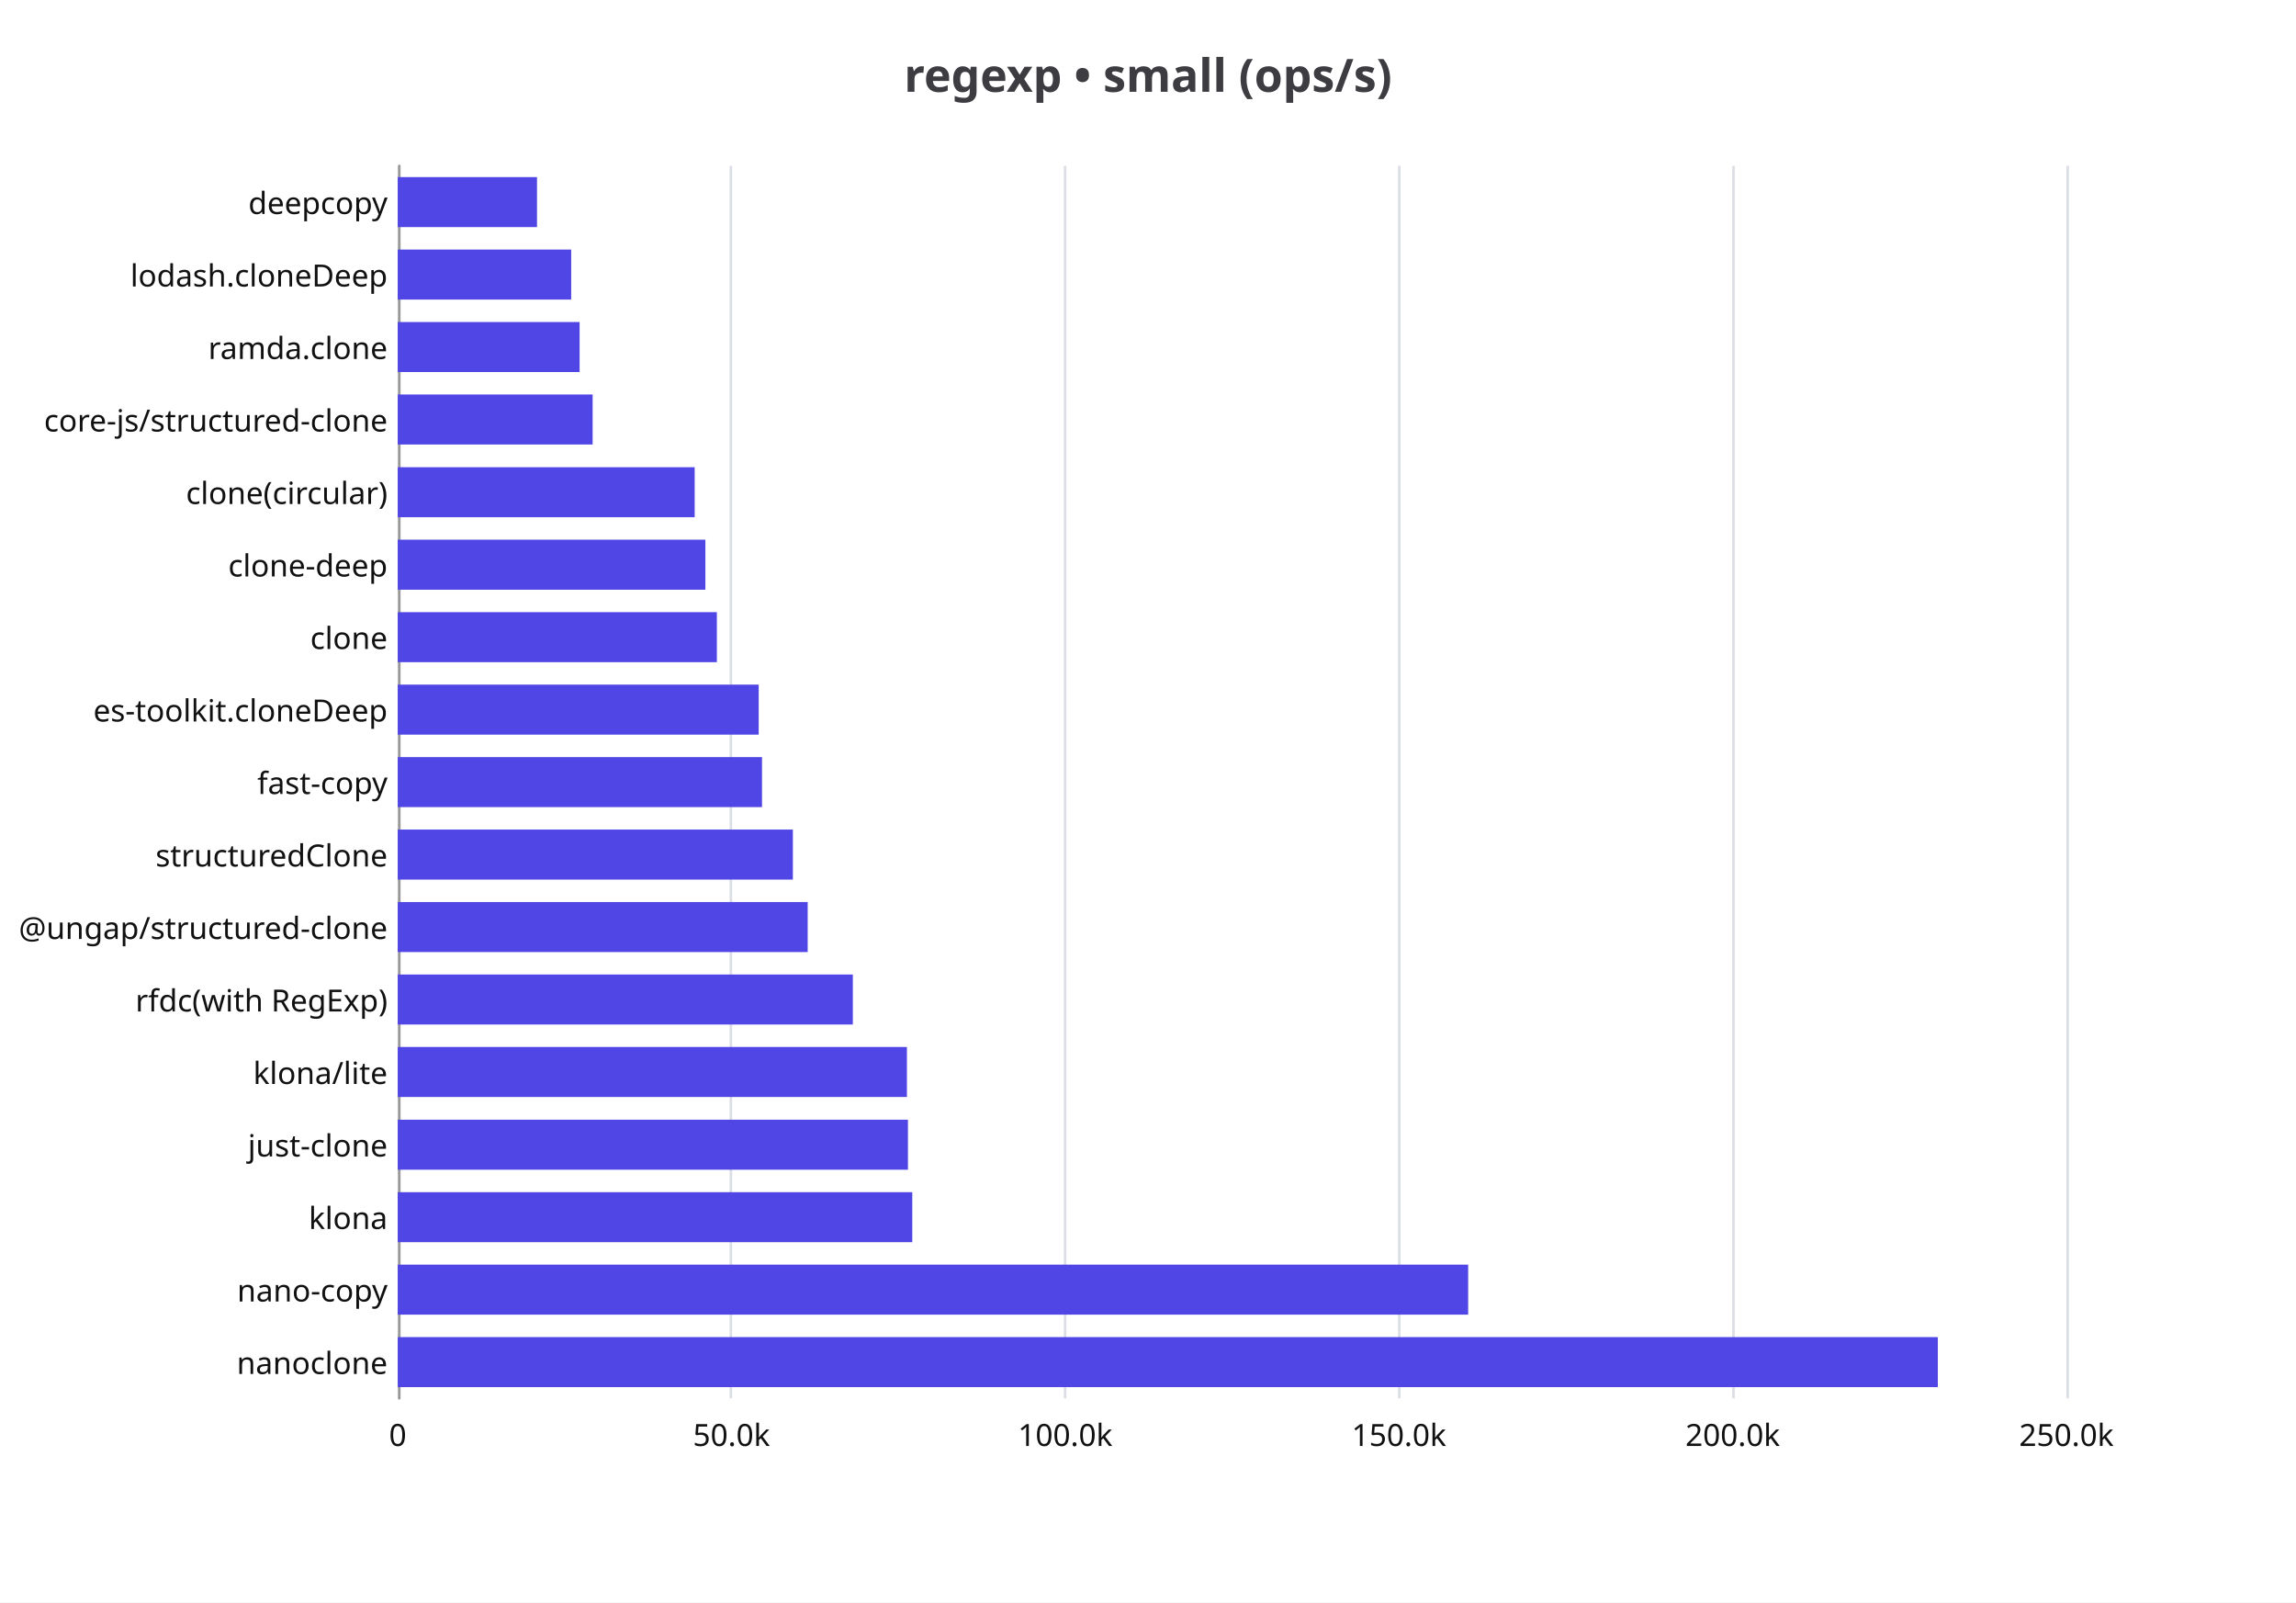
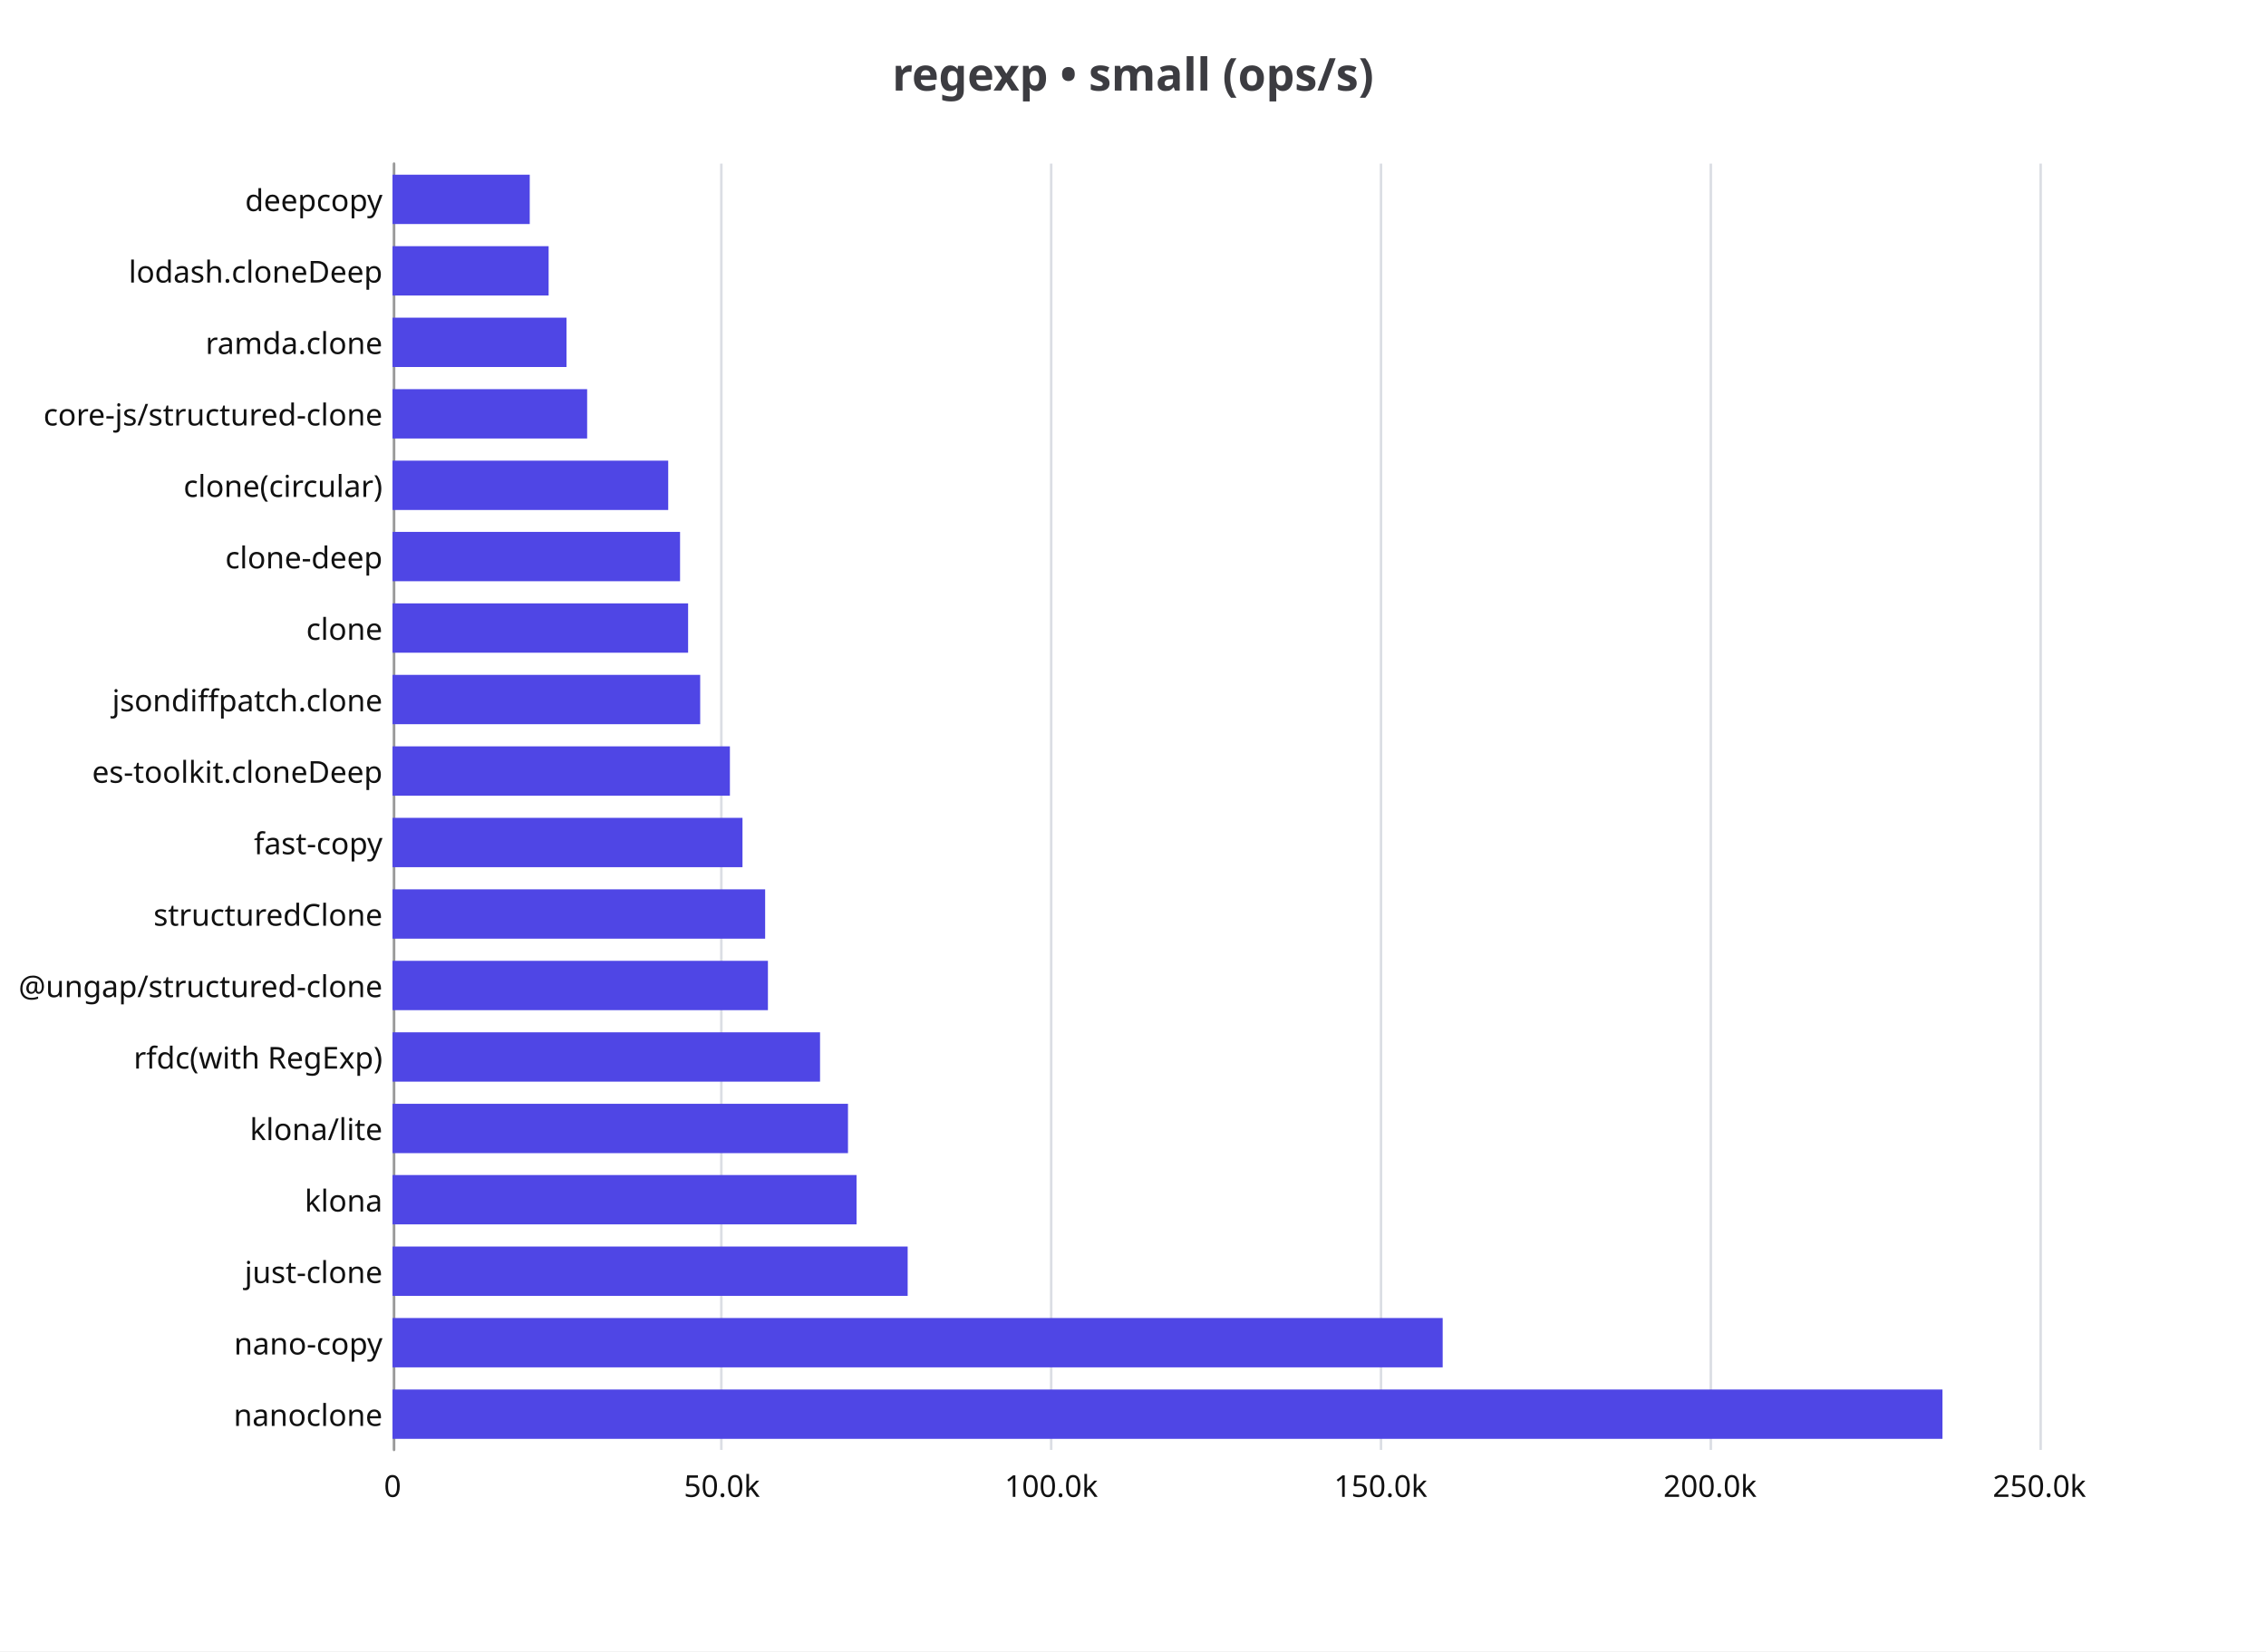
- <svg xmlns="http://www.w3.org/2000/svg" width="900" height="628" version="1.1" baseProfile="full" viewBox="0 0 900 628">
-   <rect width="900" height="628" x="0" y="0" fill="#ffffff" />
-   <path d="M156.5 65L156.5 548" fill="none" pointer-events="visible" stroke="#dbdee4" class="zr4-cls-8" />
-   <path d="M286.5 65L286.5 548" fill="none" pointer-events="visible" stroke="#dbdee4" class="zr4-cls-8" />
-   <path d="M417.5 65L417.5 548" fill="none" pointer-events="visible" stroke="#dbdee4" class="zr4-cls-8" />
-   <path d="M548.5 65L548.5 548" fill="none" pointer-events="visible" stroke="#dbdee4" class="zr4-cls-8" />
-   <path d="M679.5 65L679.5 548" fill="none" pointer-events="visible" stroke="#dbdee4" class="zr4-cls-8" />
-   <path d="M810.5 65L810.5 548" fill="none" pointer-events="visible" stroke="#dbdee4" class="zr4-cls-8" />
-   <path d="M156.5 548L156.5 65" fill="none" pointer-events="visible" stroke="#999" stroke-linecap="round" class="zr4-cls-8" />
-   <text dominant-baseline="central" text-anchor="end" style="font-size:12px;font-family:Microsoft YaHei;" xml:space="preserve" transform="translate(151.92 533.7941)" fill="#111">    nanoclone</text>
-   <text dominant-baseline="central" text-anchor="end" style="font-size:12px;font-family:Microsoft YaHei;" xml:space="preserve" transform="translate(151.92 505.3824)" fill="#111">    nano-copy</text>
-   <text dominant-baseline="central" text-anchor="end" style="font-size:12px;font-family:Microsoft YaHei;" xml:space="preserve" transform="translate(151.92 476.9706)" fill="#111">    klona</text>
-   <text dominant-baseline="central" text-anchor="end" style="font-size:12px;font-family:Microsoft YaHei;" xml:space="preserve" transform="translate(151.92 448.5588)" fill="#111">    just-clone</text>
-   <text dominant-baseline="central" text-anchor="end" style="font-size:12px;font-family:Microsoft YaHei;" xml:space="preserve" transform="translate(151.92 420.1471)" fill="#111">    klona/lite</text>
-   <text dominant-baseline="central" text-anchor="end" style="font-size:12px;font-family:Microsoft YaHei;" xml:space="preserve" transform="translate(151.92 391.7353)" fill="#111">    rfdc(with RegExp)</text>
-   <text dominant-baseline="central" text-anchor="end" style="font-size:12px;font-family:Microsoft YaHei;" xml:space="preserve" transform="translate(151.92 363.3235)" fill="#111">    @ungap/structured-clone</text>
-   <text dominant-baseline="central" text-anchor="end" style="font-size:12px;font-family:Microsoft YaHei;" xml:space="preserve" transform="translate(151.92 334.9118)" fill="#111">    structuredClone</text>
-   <text dominant-baseline="central" text-anchor="end" style="font-size:12px;font-family:Microsoft YaHei;" xml:space="preserve" transform="translate(151.92 306.5)" fill="#111">    fast-copy</text>
-   <text dominant-baseline="central" text-anchor="end" style="font-size:12px;font-family:Microsoft YaHei;" xml:space="preserve" transform="translate(151.92 278.0882)" fill="#111">    es-toolkit.cloneDeep</text>
-   <text dominant-baseline="central" text-anchor="end" style="font-size:12px;font-family:Microsoft YaHei;" xml:space="preserve" transform="translate(151.92 249.6765)" fill="#111">    clone</text>
-   <text dominant-baseline="central" text-anchor="end" style="font-size:12px;font-family:Microsoft YaHei;" xml:space="preserve" transform="translate(151.92 221.2647)" fill="#111">    clone-deep</text>
-   <text dominant-baseline="central" text-anchor="end" style="font-size:12px;font-family:Microsoft YaHei;" xml:space="preserve" transform="translate(151.92 192.8529)" fill="#111">    clone(circular)</text>
-   <text dominant-baseline="central" text-anchor="end" style="font-size:12px;font-family:Microsoft YaHei;" xml:space="preserve" transform="translate(151.92 164.4412)" fill="#111">    core-js/structured-clone</text>
-   <text dominant-baseline="central" text-anchor="end" style="font-size:12px;font-family:Microsoft YaHei;" xml:space="preserve" transform="translate(151.92 136.0294)" fill="#111">    ramda.clone</text>
-   <text dominant-baseline="central" text-anchor="end" style="font-size:12px;font-family:Microsoft YaHei;" xml:space="preserve" transform="translate(151.92 107.6176)" fill="#111">    lodash.cloneDeep</text>
-   <text dominant-baseline="central" text-anchor="end" style="font-size:12px;font-family:Microsoft YaHei;" xml:space="preserve" transform="translate(151.92 79.2059)" fill="#111">    deepcopy</text>
-   <text dominant-baseline="central" text-anchor="middle" style="font-size:12px;font-family:Microsoft YaHei;" y="6" transform="translate(155.92 556)" fill="#111">0</text>
-   <text dominant-baseline="central" text-anchor="middle" style="font-size:12px;font-family:Microsoft YaHei;" y="6" transform="translate(286.736 556)" fill="#111">50.0k</text>
-   <text dominant-baseline="central" text-anchor="middle" style="font-size:12px;font-family:Microsoft YaHei;" y="6" transform="translate(417.552 556)" fill="#111">100.0k</text>
-   <text dominant-baseline="central" text-anchor="middle" style="font-size:12px;font-family:Microsoft YaHei;" y="6" transform="translate(548.368 556)" fill="#111">150.0k</text>
-   <text dominant-baseline="central" text-anchor="middle" style="font-size:12px;font-family:Microsoft YaHei;" y="6" transform="translate(679.184 556)" fill="#111">200.0k</text>
-   <text dominant-baseline="central" text-anchor="middle" style="font-size:12px;font-family:Microsoft YaHei;" y="6" transform="translate(810 556)" fill="#111">250.0k</text>
-   <path d="M155.9 524l603.7 0l0 19.6l-603.7 0Z" fill="#4F46E5" ecmeta_series_index="0" ecmeta_data_index="0" ecmeta_ssr_type="chart" class="zr4-cls-9" />
-   <path d="M155.9 495.6l419.6 0l0 19.6l-419.6 0Z" fill="#4F46E5" ecmeta_series_index="0" ecmeta_data_index="1" ecmeta_ssr_type="chart" class="zr4-cls-9" />
-   <path d="M155.9 467.2l201.7 0l0 19.6l-201.7 0Z" fill="#4F46E5" ecmeta_series_index="0" ecmeta_data_index="2" ecmeta_ssr_type="chart" class="zr4-cls-9" />
-   <path d="M155.9 438.8l200 0l0 19.6l-200 0Z" fill="#4F46E5" ecmeta_series_index="0" ecmeta_data_index="3" ecmeta_ssr_type="chart" class="zr4-cls-9" />
-   <path d="M155.9 410.3l199.6 0l0 19.6l-199.6 0Z" fill="#4F46E5" ecmeta_series_index="0" ecmeta_data_index="4" ecmeta_ssr_type="chart" class="zr4-cls-9" />
-   <path d="M155.9 381.9l178.4 0l0 19.6l-178.4 0Z" fill="#4F46E5" ecmeta_series_index="0" ecmeta_data_index="5" ecmeta_ssr_type="chart" class="zr4-cls-9" />
-   <path d="M155.9 353.5l160.7 0l0 19.6l-160.7 0Z" fill="#4F46E5" ecmeta_series_index="0" ecmeta_data_index="6" ecmeta_ssr_type="chart" class="zr4-cls-9" />
-   <path d="M155.9 325.1l154.9 0l0 19.6l-154.9 0Z" fill="#4F46E5" ecmeta_series_index="0" ecmeta_data_index="7" ecmeta_ssr_type="chart" class="zr4-cls-9" />
-   <path d="M155.9 296.7l142.8 0l0 19.6l-142.8 0Z" fill="#4F46E5" ecmeta_series_index="0" ecmeta_data_index="8" ecmeta_ssr_type="chart" class="zr4-cls-9" />
-   <path d="M155.9 268.3l141.5 0l0 19.6l-141.5 0Z" fill="#4F46E5" ecmeta_series_index="0" ecmeta_data_index="9" ecmeta_ssr_type="chart" class="zr4-cls-9" />
-   <path d="M155.9 239.9l125.1 0l0 19.6l-125.1 0Z" fill="#4F46E5" ecmeta_series_index="0" ecmeta_data_index="10" ecmeta_ssr_type="chart" class="zr4-cls-9" />
-   <path d="M155.9 211.5l120.6 0l0 19.6l-120.6 0Z" fill="#4F46E5" ecmeta_series_index="0" ecmeta_data_index="11" ecmeta_ssr_type="chart" class="zr4-cls-9" />
-   <path d="M155.9 183.1l116.4 0l0 19.6l-116.4 0Z" fill="#4F46E5" ecmeta_series_index="0" ecmeta_data_index="12" ecmeta_ssr_type="chart" class="zr4-cls-9" />
-   <path d="M155.9 154.6l76.4 0l0 19.6l-76.4 0Z" fill="#4F46E5" ecmeta_series_index="0" ecmeta_data_index="13" ecmeta_ssr_type="chart" class="zr4-cls-9" />
-   <path d="M155.9 126.2l71.3 0l0 19.6l-71.3 0Z" fill="#4F46E5" ecmeta_series_index="0" ecmeta_data_index="14" ecmeta_ssr_type="chart" class="zr4-cls-9" />
-   <path d="M155.9 97.8l68 0l0 19.6l-68 0Z" fill="#4F46E5" ecmeta_series_index="0" ecmeta_data_index="15" ecmeta_ssr_type="chart" class="zr4-cls-9" />
-   <path d="M155.9 69.4l54.6 0l0 19.6l-54.6 0Z" fill="#4F46E5" ecmeta_series_index="0" ecmeta_data_index="16" ecmeta_ssr_type="chart" class="zr4-cls-9" />
+ <svg xmlns="http://www.w3.org/2000/svg" width="900" height="656" version="1.1" baseProfile="full" viewBox="0 0 900 656">
+   <rect width="900" height="656" x="0" y="0" fill="#ffffff" />
+   <path d="M156.5 65L156.5 576" fill="none" pointer-events="visible" stroke="#dbdee4" class="zr4-cls-8" />
+   <path d="M286.5 65L286.5 576" fill="none" pointer-events="visible" stroke="#dbdee4" class="zr4-cls-8" />
+   <path d="M417.5 65L417.5 576" fill="none" pointer-events="visible" stroke="#dbdee4" class="zr4-cls-8" />
+   <path d="M548.5 65L548.5 576" fill="none" pointer-events="visible" stroke="#dbdee4" class="zr4-cls-8" />
+   <path d="M679.5 65L679.5 576" fill="none" pointer-events="visible" stroke="#dbdee4" class="zr4-cls-8" />
+   <path d="M810.5 65L810.5 576" fill="none" pointer-events="visible" stroke="#dbdee4" class="zr4-cls-8" />
+   <path d="M156.5 576L156.5 65" fill="none" pointer-events="visible" stroke="#999" stroke-linecap="round" class="zr4-cls-8" />
+   <text dominant-baseline="central" text-anchor="end" style="font-size:12px;font-family:Microsoft YaHei;" xml:space="preserve" transform="translate(151.92 561.8056)" fill="#111">    nanoclone</text>
+   <text dominant-baseline="central" text-anchor="end" style="font-size:12px;font-family:Microsoft YaHei;" xml:space="preserve" transform="translate(151.92 533.4167)" fill="#111">    nano-copy</text>
+   <text dominant-baseline="central" text-anchor="end" style="font-size:12px;font-family:Microsoft YaHei;" xml:space="preserve" transform="translate(151.92 505.0278)" fill="#111">    just-clone</text>
+   <text dominant-baseline="central" text-anchor="end" style="font-size:12px;font-family:Microsoft YaHei;" xml:space="preserve" transform="translate(151.92 476.6389)" fill="#111">    klona</text>
+   <text dominant-baseline="central" text-anchor="end" style="font-size:12px;font-family:Microsoft YaHei;" xml:space="preserve" transform="translate(151.92 448.25)" fill="#111">    klona/lite</text>
+   <text dominant-baseline="central" text-anchor="end" style="font-size:12px;font-family:Microsoft YaHei;" xml:space="preserve" transform="translate(151.92 419.8611)" fill="#111">    rfdc(with RegExp)</text>
+   <text dominant-baseline="central" text-anchor="end" style="font-size:12px;font-family:Microsoft YaHei;" xml:space="preserve" transform="translate(151.92 391.4722)" fill="#111">    @ungap/structured-clone</text>
+   <text dominant-baseline="central" text-anchor="end" style="font-size:12px;font-family:Microsoft YaHei;" xml:space="preserve" transform="translate(151.92 363.0833)" fill="#111">    structuredClone</text>
+   <text dominant-baseline="central" text-anchor="end" style="font-size:12px;font-family:Microsoft YaHei;" xml:space="preserve" transform="translate(151.92 334.6944)" fill="#111">    fast-copy</text>
+   <text dominant-baseline="central" text-anchor="end" style="font-size:12px;font-family:Microsoft YaHei;" xml:space="preserve" transform="translate(151.92 306.3056)" fill="#111">    es-toolkit.cloneDeep</text>
+   <text dominant-baseline="central" text-anchor="end" style="font-size:12px;font-family:Microsoft YaHei;" xml:space="preserve" transform="translate(151.92 277.9167)" fill="#111">    jsondiffpatch.clone</text>
+   <text dominant-baseline="central" text-anchor="end" style="font-size:12px;font-family:Microsoft YaHei;" xml:space="preserve" transform="translate(151.92 249.5278)" fill="#111">    clone</text>
+   <text dominant-baseline="central" text-anchor="end" style="font-size:12px;font-family:Microsoft YaHei;" xml:space="preserve" transform="translate(151.92 221.1389)" fill="#111">    clone-deep</text>
+   <text dominant-baseline="central" text-anchor="end" style="font-size:12px;font-family:Microsoft YaHei;" xml:space="preserve" transform="translate(151.92 192.75)" fill="#111">    clone(circular)</text>
+   <text dominant-baseline="central" text-anchor="end" style="font-size:12px;font-family:Microsoft YaHei;" xml:space="preserve" transform="translate(151.92 164.3611)" fill="#111">    core-js/structured-clone</text>
+   <text dominant-baseline="central" text-anchor="end" style="font-size:12px;font-family:Microsoft YaHei;" xml:space="preserve" transform="translate(151.92 135.9722)" fill="#111">    ramda.clone</text>
+   <text dominant-baseline="central" text-anchor="end" style="font-size:12px;font-family:Microsoft YaHei;" xml:space="preserve" transform="translate(151.92 107.5833)" fill="#111">    lodash.cloneDeep</text>
+   <text dominant-baseline="central" text-anchor="end" style="font-size:12px;font-family:Microsoft YaHei;" xml:space="preserve" transform="translate(151.92 79.1944)" fill="#111">    deepcopy</text>
+   <text dominant-baseline="central" text-anchor="middle" style="font-size:12px;font-family:Microsoft YaHei;" y="6" transform="translate(155.92 584)" fill="#111">0</text>
+   <text dominant-baseline="central" text-anchor="middle" style="font-size:12px;font-family:Microsoft YaHei;" y="6" transform="translate(286.736 584)" fill="#111">50.0k</text>
+   <text dominant-baseline="central" text-anchor="middle" style="font-size:12px;font-family:Microsoft YaHei;" y="6" transform="translate(417.552 584)" fill="#111">100.0k</text>
+   <text dominant-baseline="central" text-anchor="middle" style="font-size:12px;font-family:Microsoft YaHei;" y="6" transform="translate(548.368 584)" fill="#111">150.0k</text>
+   <text dominant-baseline="central" text-anchor="middle" style="font-size:12px;font-family:Microsoft YaHei;" y="6" transform="translate(679.184 584)" fill="#111">200.0k</text>
+   <text dominant-baseline="central" text-anchor="middle" style="font-size:12px;font-family:Microsoft YaHei;" y="6" transform="translate(810 584)" fill="#111">250.0k</text>
+   <path d="M155.9 552l615.6 0l0 19.6l-615.6 0Z" fill="#4F46E5" ecmeta_series_index="0" ecmeta_data_index="0" ecmeta_ssr_type="chart" class="zr4-cls-9" />
+   <path d="M155.9 523.6l417.1 0l0 19.6l-417.1 0Z" fill="#4F46E5" ecmeta_series_index="0" ecmeta_data_index="1" ecmeta_ssr_type="chart" class="zr4-cls-9" />
+   <path d="M155.9 495.2l204.6 0l0 19.6l-204.6 0Z" fill="#4F46E5" ecmeta_series_index="0" ecmeta_data_index="2" ecmeta_ssr_type="chart" class="zr4-cls-9" />
+   <path d="M155.9 466.8l184.3 0l0 19.6l-184.3 0Z" fill="#4F46E5" ecmeta_series_index="0" ecmeta_data_index="3" ecmeta_ssr_type="chart" class="zr4-cls-9" />
+   <path d="M155.9 438.5l180.9 0l0 19.6l-180.9 0Z" fill="#4F46E5" ecmeta_series_index="0" ecmeta_data_index="4" ecmeta_ssr_type="chart" class="zr4-cls-9" />
+   <path d="M155.9 410.1l169.8 0l0 19.6l-169.8 0Z" fill="#4F46E5" ecmeta_series_index="0" ecmeta_data_index="5" ecmeta_ssr_type="chart" class="zr4-cls-9" />
+   <path d="M155.9 381.7l149.1 0l0 19.6l-149.1 0Z" fill="#4F46E5" ecmeta_series_index="0" ecmeta_data_index="6" ecmeta_ssr_type="chart" class="zr4-cls-9" />
+   <path d="M155.9 353.3l148 0l0 19.6l-148 0Z" fill="#4F46E5" ecmeta_series_index="0" ecmeta_data_index="7" ecmeta_ssr_type="chart" class="zr4-cls-9" />
+   <path d="M155.9 324.9l139 0l0 19.6l-139 0Z" fill="#4F46E5" ecmeta_series_index="0" ecmeta_data_index="8" ecmeta_ssr_type="chart" class="zr4-cls-9" />
+   <path d="M155.9 296.5l134 0l0 19.6l-134 0Z" fill="#4F46E5" ecmeta_series_index="0" ecmeta_data_index="9" ecmeta_ssr_type="chart" class="zr4-cls-9" />
+   <path d="M155.9 268.1l122.2 0l0 19.6l-122.2 0Z" fill="#4F46E5" ecmeta_series_index="0" ecmeta_data_index="10" ecmeta_ssr_type="chart" class="zr4-cls-9" />
+   <path d="M155.9 239.7l117.4 0l0 19.6l-117.4 0Z" fill="#4F46E5" ecmeta_series_index="0" ecmeta_data_index="11" ecmeta_ssr_type="chart" class="zr4-cls-9" />
+   <path d="M155.9 211.3l114.2 0l0 19.6l-114.2 0Z" fill="#4F46E5" ecmeta_series_index="0" ecmeta_data_index="12" ecmeta_ssr_type="chart" class="zr4-cls-9" />
+   <path d="M155.9 183l109.5 0l0 19.6l-109.5 0Z" fill="#4F46E5" ecmeta_series_index="0" ecmeta_data_index="13" ecmeta_ssr_type="chart" class="zr4-cls-9" />
+   <path d="M155.9 154.6l77.3 0l0 19.6l-77.3 0Z" fill="#4F46E5" ecmeta_series_index="0" ecmeta_data_index="14" ecmeta_ssr_type="chart" class="zr4-cls-9" />
+   <path d="M155.9 126.2l69.1 0l0 19.6l-69.1 0Z" fill="#4F46E5" ecmeta_series_index="0" ecmeta_data_index="15" ecmeta_ssr_type="chart" class="zr4-cls-9" />
+   <path d="M155.9 97.8l62 0l0 19.6l-62 0Z" fill="#4F46E5" ecmeta_series_index="0" ecmeta_data_index="16" ecmeta_ssr_type="chart" class="zr4-cls-9" />
+   <path d="M155.9 69.4l54.5 0l0 19.6l-54.5 0Z" fill="#4F46E5" ecmeta_series_index="0" ecmeta_data_index="17" ecmeta_ssr_type="chart" class="zr4-cls-9" />
  <path d="M-97.7 -5l195.4 0l0 28l-195.4 0Z" transform="translate(450 20)" fill="rgb(0,0,0)" fill-opacity="0" stroke="#3c3c41" stroke-width="0" class="zr4-cls-8" />
  <text dominant-baseline="central" text-anchor="middle" style="font-size:18px;font-family:Microsoft YaHei;font-weight:bold;" xml:space="preserve" y="9" transform="translate(450 20)" fill="#3c3c41">regexp • small (ops/s)</text>
  <style>
.zr4-cls-8:hover {
pointer-events:none;
}
.zr4-cls-9:hover {
cursor:pointer;
fill:rgba(86,77,251,1);
}



</style>
</svg>
